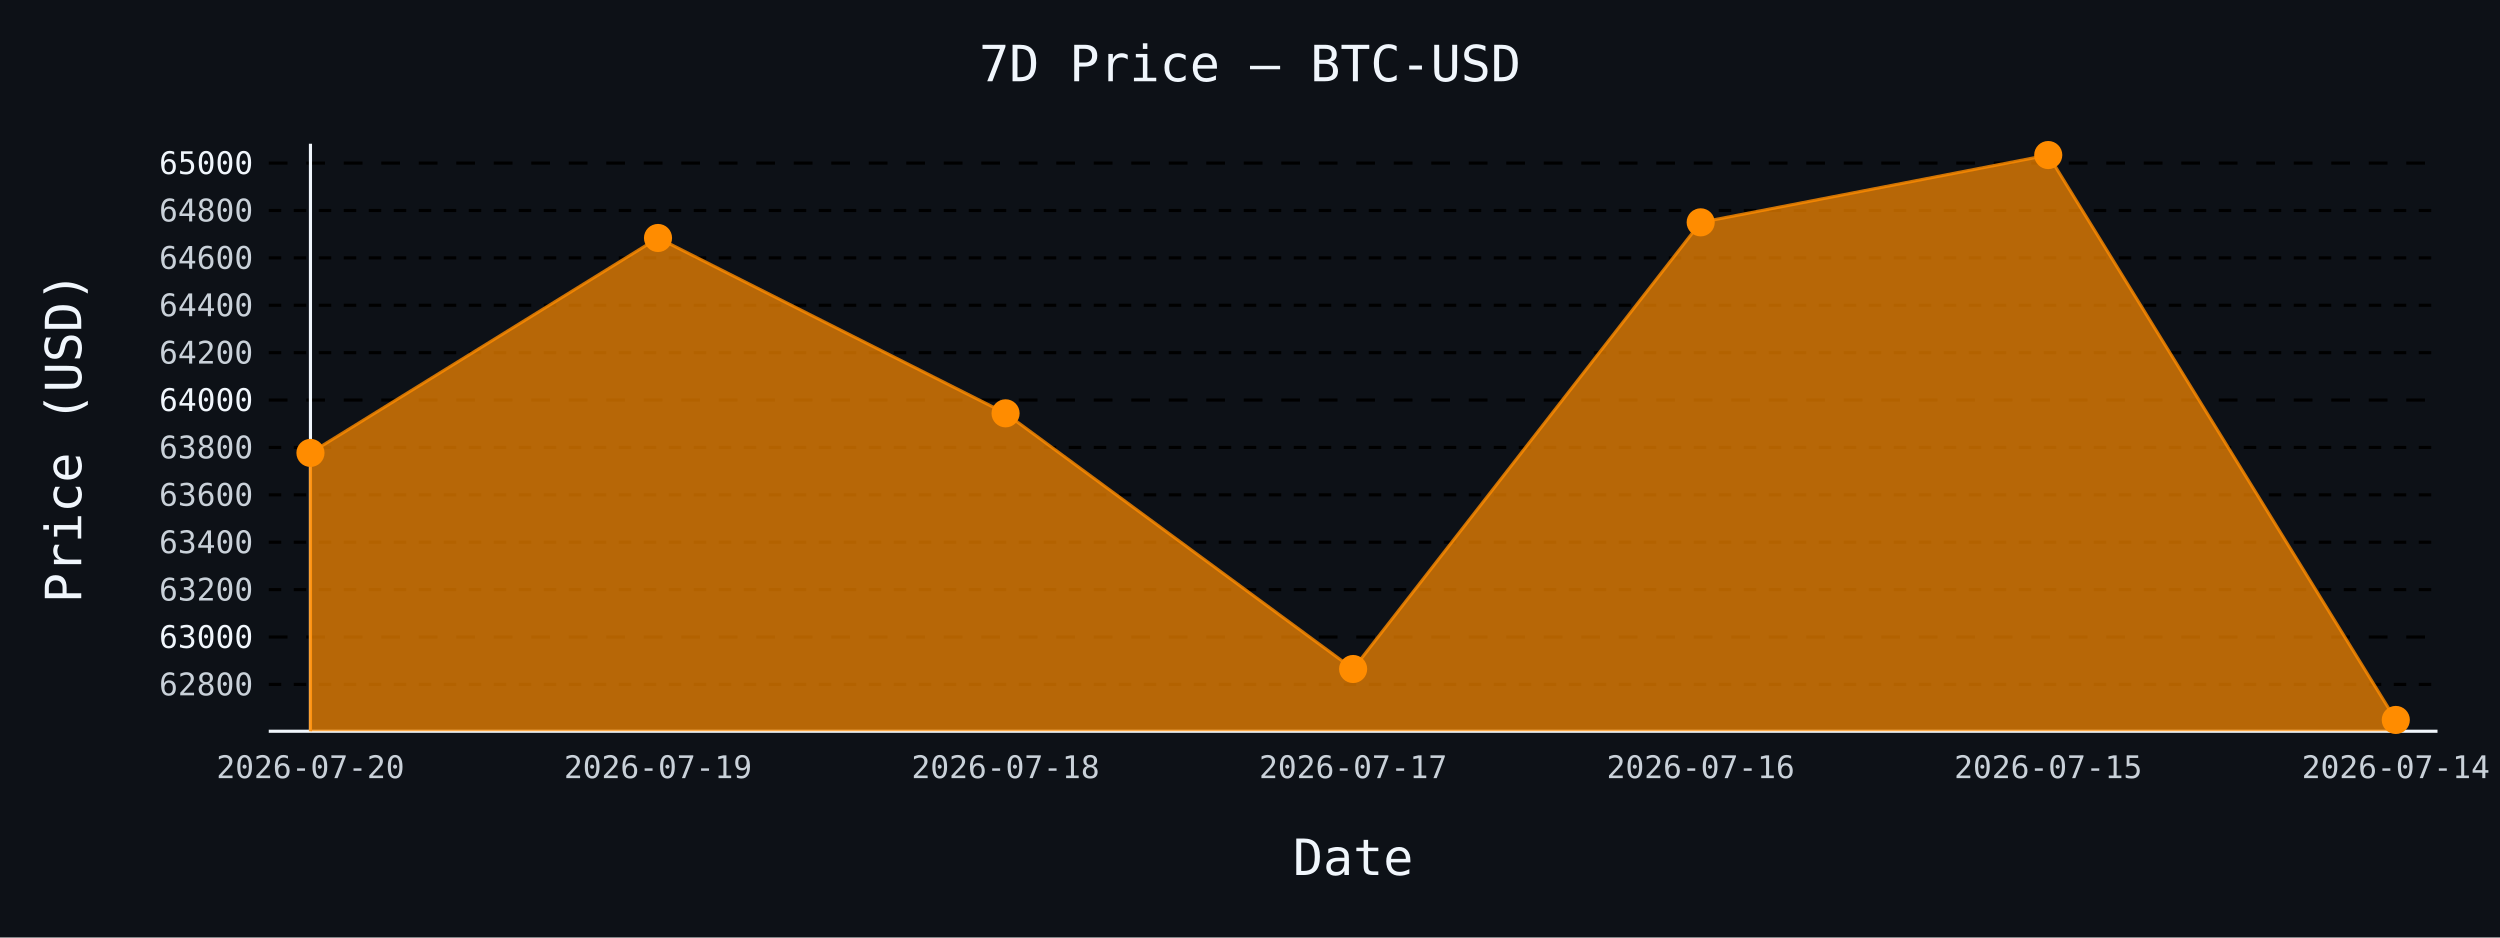
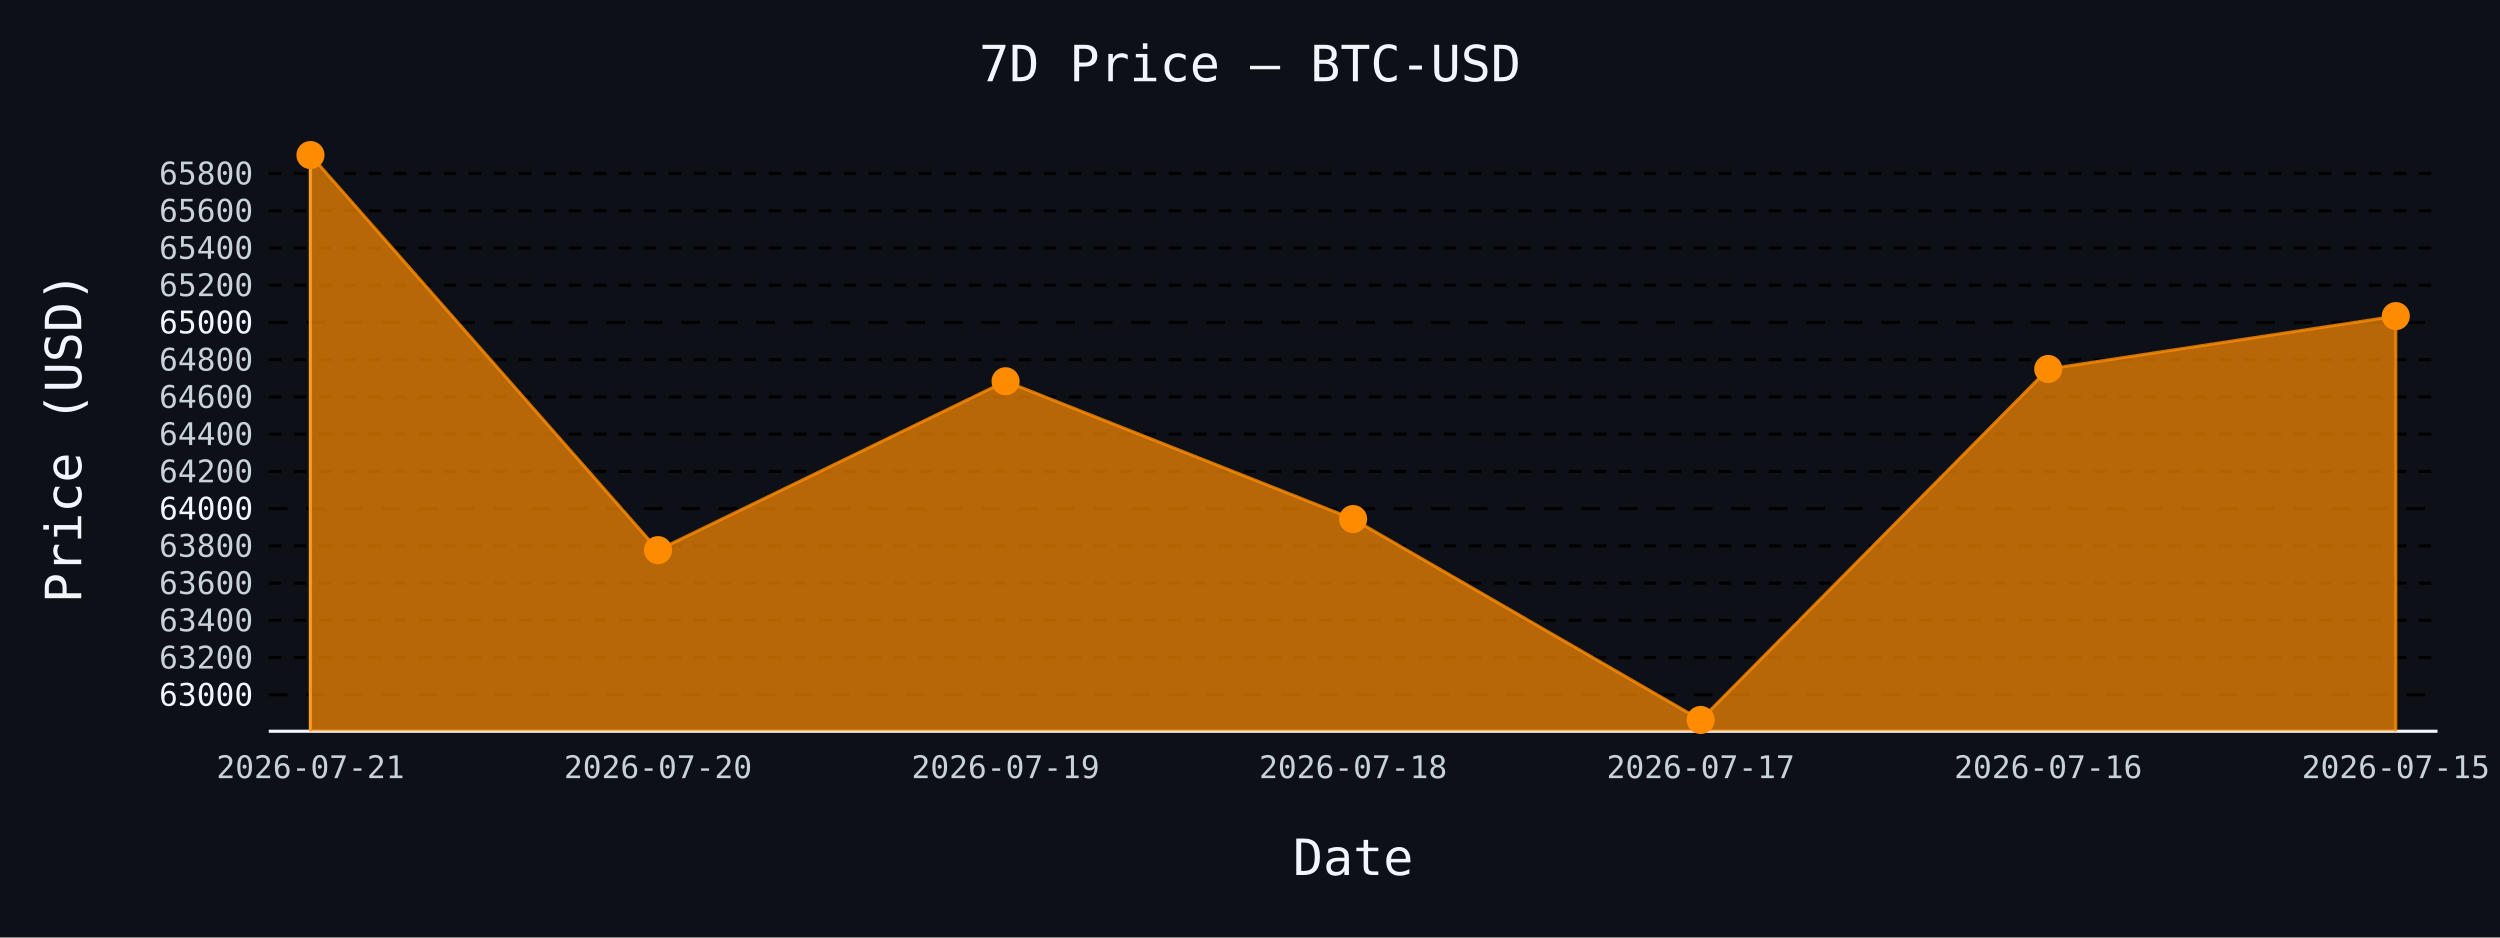
- <svg xmlns="http://www.w3.org/2000/svg" id="chart-758aae9a-59ae-4968-af48-007f91e6aa0f" class="pygal-chart" viewBox="0 0 800 300">
+ <svg xmlns="http://www.w3.org/2000/svg" id="chart-176a8ab2-d4be-4758-a537-c72d06cb88ed" class="pygal-chart" viewBox="0 0 800 300">
  <defs>
-     <style type="text/css">#chart-758aae9a-59ae-4968-af48-007f91e6aa0f{-webkit-user-select:none;-webkit-font-smoothing:antialiased;font-family:monospace}#chart-758aae9a-59ae-4968-af48-007f91e6aa0f .title{font-family:monospace;font-size:16px}#chart-758aae9a-59ae-4968-af48-007f91e6aa0f .legends .legend text{font-family:monospace;font-size:14px}#chart-758aae9a-59ae-4968-af48-007f91e6aa0f .axis text{font-family:monospace;font-size:10px}#chart-758aae9a-59ae-4968-af48-007f91e6aa0f .axis text.major{font-family:monospace;font-size:10px}#chart-758aae9a-59ae-4968-af48-007f91e6aa0f .text-overlay text.value{font-family:monospace;font-size:16px}#chart-758aae9a-59ae-4968-af48-007f91e6aa0f .text-overlay text.label{font-family:monospace;font-size:10px}#chart-758aae9a-59ae-4968-af48-007f91e6aa0f .tooltip{font-family:monospace;font-size:14px}#chart-758aae9a-59ae-4968-af48-007f91e6aa0f text.no_data{font-family:monospace;font-size:64px}
- #chart-758aae9a-59ae-4968-af48-007f91e6aa0f{background-color:#0d1117}#chart-758aae9a-59ae-4968-af48-007f91e6aa0f path,#chart-758aae9a-59ae-4968-af48-007f91e6aa0f line,#chart-758aae9a-59ae-4968-af48-007f91e6aa0f rect,#chart-758aae9a-59ae-4968-af48-007f91e6aa0f circle{-webkit-transition:150ms;-moz-transition:150ms;transition:150ms}#chart-758aae9a-59ae-4968-af48-007f91e6aa0f .graph &gt; .background{fill:#0d1117}#chart-758aae9a-59ae-4968-af48-007f91e6aa0f .plot &gt; .background{fill:#0d1117}#chart-758aae9a-59ae-4968-af48-007f91e6aa0f .graph{fill:#c9d1d9}#chart-758aae9a-59ae-4968-af48-007f91e6aa0f text.no_data{fill:#f0f6fc}#chart-758aae9a-59ae-4968-af48-007f91e6aa0f .title{fill:#f0f6fc}#chart-758aae9a-59ae-4968-af48-007f91e6aa0f .legends .legend text{fill:#c9d1d9}#chart-758aae9a-59ae-4968-af48-007f91e6aa0f .legends .legend:hover text{fill:#f0f6fc}#chart-758aae9a-59ae-4968-af48-007f91e6aa0f .axis .line{stroke:#f0f6fc}#chart-758aae9a-59ae-4968-af48-007f91e6aa0f .axis .guide.line{stroke:#8b949e}#chart-758aae9a-59ae-4968-af48-007f91e6aa0f .axis .major.line{stroke:#c9d1d9}#chart-758aae9a-59ae-4968-af48-007f91e6aa0f .axis text.major{fill:#f0f6fc}#chart-758aae9a-59ae-4968-af48-007f91e6aa0f .axis.y .guides:hover .guide.line,#chart-758aae9a-59ae-4968-af48-007f91e6aa0f .line-graph .axis.x .guides:hover .guide.line,#chart-758aae9a-59ae-4968-af48-007f91e6aa0f .stackedline-graph .axis.x .guides:hover .guide.line,#chart-758aae9a-59ae-4968-af48-007f91e6aa0f .xy-graph .axis.x .guides:hover .guide.line{stroke:#f0f6fc}#chart-758aae9a-59ae-4968-af48-007f91e6aa0f .axis .guides:hover text{fill:#f0f6fc}#chart-758aae9a-59ae-4968-af48-007f91e6aa0f .reactive{fill-opacity:.7;stroke-opacity:.8;stroke-width:1}#chart-758aae9a-59ae-4968-af48-007f91e6aa0f .ci{stroke:#c9d1d9}#chart-758aae9a-59ae-4968-af48-007f91e6aa0f .reactive.active,#chart-758aae9a-59ae-4968-af48-007f91e6aa0f .active .reactive{fill-opacity:.8;stroke-opacity:.9;stroke-width:4}#chart-758aae9a-59ae-4968-af48-007f91e6aa0f .ci .reactive.active{stroke-width:1.5}#chart-758aae9a-59ae-4968-af48-007f91e6aa0f .series text{fill:#f0f6fc}#chart-758aae9a-59ae-4968-af48-007f91e6aa0f .tooltip rect{fill:#0d1117;stroke:#f0f6fc;-webkit-transition:opacity 150ms;-moz-transition:opacity 150ms;transition:opacity 150ms}#chart-758aae9a-59ae-4968-af48-007f91e6aa0f .tooltip .label{fill:#c9d1d9}#chart-758aae9a-59ae-4968-af48-007f91e6aa0f .tooltip .label{fill:#c9d1d9}#chart-758aae9a-59ae-4968-af48-007f91e6aa0f .tooltip .legend{font-size:.8em;fill:#8b949e}#chart-758aae9a-59ae-4968-af48-007f91e6aa0f .tooltip .x_label{font-size:.6em;fill:#f0f6fc}#chart-758aae9a-59ae-4968-af48-007f91e6aa0f .tooltip .xlink{font-size:.5em;text-decoration:underline}#chart-758aae9a-59ae-4968-af48-007f91e6aa0f .tooltip .value{font-size:1.5em}#chart-758aae9a-59ae-4968-af48-007f91e6aa0f .bound{font-size:.5em}#chart-758aae9a-59ae-4968-af48-007f91e6aa0f .max-value{font-size:.75em;fill:#8b949e}#chart-758aae9a-59ae-4968-af48-007f91e6aa0f .map-element{fill:#0d1117;stroke:#8b949e !important}#chart-758aae9a-59ae-4968-af48-007f91e6aa0f .map-element .reactive{fill-opacity:inherit;stroke-opacity:inherit}#chart-758aae9a-59ae-4968-af48-007f91e6aa0f .color-0,#chart-758aae9a-59ae-4968-af48-007f91e6aa0f .color-0 a:visited{stroke:#ff8c00;fill:#ff8c00}#chart-758aae9a-59ae-4968-af48-007f91e6aa0f .text-overlay .color-0 text{fill:black}
- #chart-758aae9a-59ae-4968-af48-007f91e6aa0f text.no_data{text-anchor:middle}#chart-758aae9a-59ae-4968-af48-007f91e6aa0f .guide.line{fill:none}#chart-758aae9a-59ae-4968-af48-007f91e6aa0f .centered{text-anchor:middle}#chart-758aae9a-59ae-4968-af48-007f91e6aa0f .title{text-anchor:middle}#chart-758aae9a-59ae-4968-af48-007f91e6aa0f .legends .legend text{fill-opacity:1}#chart-758aae9a-59ae-4968-af48-007f91e6aa0f .axis.x text{text-anchor:middle}#chart-758aae9a-59ae-4968-af48-007f91e6aa0f .axis.x:not(.web) text[transform]{text-anchor:start}#chart-758aae9a-59ae-4968-af48-007f91e6aa0f .axis.x:not(.web) text[transform].backwards{text-anchor:end}#chart-758aae9a-59ae-4968-af48-007f91e6aa0f .axis.y text{text-anchor:end}#chart-758aae9a-59ae-4968-af48-007f91e6aa0f .axis.y text[transform].backwards{text-anchor:start}#chart-758aae9a-59ae-4968-af48-007f91e6aa0f .axis.y2 text{text-anchor:start}#chart-758aae9a-59ae-4968-af48-007f91e6aa0f .axis.y2 text[transform].backwards{text-anchor:end}#chart-758aae9a-59ae-4968-af48-007f91e6aa0f .axis .guide.line{stroke-dasharray:4,4;stroke:black}#chart-758aae9a-59ae-4968-af48-007f91e6aa0f .axis .major.guide.line{stroke-dasharray:6,6;stroke:black}#chart-758aae9a-59ae-4968-af48-007f91e6aa0f .horizontal .axis.y .guide.line,#chart-758aae9a-59ae-4968-af48-007f91e6aa0f .horizontal .axis.y2 .guide.line,#chart-758aae9a-59ae-4968-af48-007f91e6aa0f .vertical .axis.x .guide.line{opacity:0}#chart-758aae9a-59ae-4968-af48-007f91e6aa0f .horizontal .axis.always_show .guide.line,#chart-758aae9a-59ae-4968-af48-007f91e6aa0f .vertical .axis.always_show .guide.line{opacity:1 !important}#chart-758aae9a-59ae-4968-af48-007f91e6aa0f .axis.y .guides:hover .guide.line,#chart-758aae9a-59ae-4968-af48-007f91e6aa0f .axis.y2 .guides:hover .guide.line,#chart-758aae9a-59ae-4968-af48-007f91e6aa0f .axis.x .guides:hover .guide.line{opacity:1}#chart-758aae9a-59ae-4968-af48-007f91e6aa0f .axis .guides:hover text{opacity:1}#chart-758aae9a-59ae-4968-af48-007f91e6aa0f .nofill{fill:none}#chart-758aae9a-59ae-4968-af48-007f91e6aa0f .subtle-fill{fill-opacity:.2}#chart-758aae9a-59ae-4968-af48-007f91e6aa0f .dot{stroke-width:1px;fill-opacity:1;stroke-opacity:1}#chart-758aae9a-59ae-4968-af48-007f91e6aa0f .dot.active{stroke-width:5px}#chart-758aae9a-59ae-4968-af48-007f91e6aa0f .dot.negative{fill:transparent}#chart-758aae9a-59ae-4968-af48-007f91e6aa0f text,#chart-758aae9a-59ae-4968-af48-007f91e6aa0f tspan{stroke:none !important}#chart-758aae9a-59ae-4968-af48-007f91e6aa0f .series text.active{opacity:1}#chart-758aae9a-59ae-4968-af48-007f91e6aa0f .tooltip rect{fill-opacity:.95;stroke-width:.5}#chart-758aae9a-59ae-4968-af48-007f91e6aa0f .tooltip text{fill-opacity:1}#chart-758aae9a-59ae-4968-af48-007f91e6aa0f .showable{visibility:hidden}#chart-758aae9a-59ae-4968-af48-007f91e6aa0f .showable.shown{visibility:visible}#chart-758aae9a-59ae-4968-af48-007f91e6aa0f .gauge-background{fill:rgba(229,229,229,1);stroke:none}#chart-758aae9a-59ae-4968-af48-007f91e6aa0f .bg-lines{stroke:#0d1117;stroke-width:2px}</style>
+     <style type="text/css">#chart-176a8ab2-d4be-4758-a537-c72d06cb88ed{-webkit-user-select:none;-webkit-font-smoothing:antialiased;font-family:monospace}#chart-176a8ab2-d4be-4758-a537-c72d06cb88ed .title{font-family:monospace;font-size:16px}#chart-176a8ab2-d4be-4758-a537-c72d06cb88ed .legends .legend text{font-family:monospace;font-size:14px}#chart-176a8ab2-d4be-4758-a537-c72d06cb88ed .axis text{font-family:monospace;font-size:10px}#chart-176a8ab2-d4be-4758-a537-c72d06cb88ed .axis text.major{font-family:monospace;font-size:10px}#chart-176a8ab2-d4be-4758-a537-c72d06cb88ed .text-overlay text.value{font-family:monospace;font-size:16px}#chart-176a8ab2-d4be-4758-a537-c72d06cb88ed .text-overlay text.label{font-family:monospace;font-size:10px}#chart-176a8ab2-d4be-4758-a537-c72d06cb88ed .tooltip{font-family:monospace;font-size:14px}#chart-176a8ab2-d4be-4758-a537-c72d06cb88ed text.no_data{font-family:monospace;font-size:64px}
+ #chart-176a8ab2-d4be-4758-a537-c72d06cb88ed{background-color:#0d1117}#chart-176a8ab2-d4be-4758-a537-c72d06cb88ed path,#chart-176a8ab2-d4be-4758-a537-c72d06cb88ed line,#chart-176a8ab2-d4be-4758-a537-c72d06cb88ed rect,#chart-176a8ab2-d4be-4758-a537-c72d06cb88ed circle{-webkit-transition:150ms;-moz-transition:150ms;transition:150ms}#chart-176a8ab2-d4be-4758-a537-c72d06cb88ed .graph &gt; .background{fill:#0d1117}#chart-176a8ab2-d4be-4758-a537-c72d06cb88ed .plot &gt; .background{fill:#0d1117}#chart-176a8ab2-d4be-4758-a537-c72d06cb88ed .graph{fill:#c9d1d9}#chart-176a8ab2-d4be-4758-a537-c72d06cb88ed text.no_data{fill:#f0f6fc}#chart-176a8ab2-d4be-4758-a537-c72d06cb88ed .title{fill:#f0f6fc}#chart-176a8ab2-d4be-4758-a537-c72d06cb88ed .legends .legend text{fill:#c9d1d9}#chart-176a8ab2-d4be-4758-a537-c72d06cb88ed .legends .legend:hover text{fill:#f0f6fc}#chart-176a8ab2-d4be-4758-a537-c72d06cb88ed .axis .line{stroke:#f0f6fc}#chart-176a8ab2-d4be-4758-a537-c72d06cb88ed .axis .guide.line{stroke:#8b949e}#chart-176a8ab2-d4be-4758-a537-c72d06cb88ed .axis .major.line{stroke:#c9d1d9}#chart-176a8ab2-d4be-4758-a537-c72d06cb88ed .axis text.major{fill:#f0f6fc}#chart-176a8ab2-d4be-4758-a537-c72d06cb88ed .axis.y .guides:hover .guide.line,#chart-176a8ab2-d4be-4758-a537-c72d06cb88ed .line-graph .axis.x .guides:hover .guide.line,#chart-176a8ab2-d4be-4758-a537-c72d06cb88ed .stackedline-graph .axis.x .guides:hover .guide.line,#chart-176a8ab2-d4be-4758-a537-c72d06cb88ed .xy-graph .axis.x .guides:hover .guide.line{stroke:#f0f6fc}#chart-176a8ab2-d4be-4758-a537-c72d06cb88ed .axis .guides:hover text{fill:#f0f6fc}#chart-176a8ab2-d4be-4758-a537-c72d06cb88ed .reactive{fill-opacity:.7;stroke-opacity:.8;stroke-width:1}#chart-176a8ab2-d4be-4758-a537-c72d06cb88ed .ci{stroke:#c9d1d9}#chart-176a8ab2-d4be-4758-a537-c72d06cb88ed .reactive.active,#chart-176a8ab2-d4be-4758-a537-c72d06cb88ed .active .reactive{fill-opacity:.8;stroke-opacity:.9;stroke-width:4}#chart-176a8ab2-d4be-4758-a537-c72d06cb88ed .ci .reactive.active{stroke-width:1.5}#chart-176a8ab2-d4be-4758-a537-c72d06cb88ed .series text{fill:#f0f6fc}#chart-176a8ab2-d4be-4758-a537-c72d06cb88ed .tooltip rect{fill:#0d1117;stroke:#f0f6fc;-webkit-transition:opacity 150ms;-moz-transition:opacity 150ms;transition:opacity 150ms}#chart-176a8ab2-d4be-4758-a537-c72d06cb88ed .tooltip .label{fill:#c9d1d9}#chart-176a8ab2-d4be-4758-a537-c72d06cb88ed .tooltip .label{fill:#c9d1d9}#chart-176a8ab2-d4be-4758-a537-c72d06cb88ed .tooltip .legend{font-size:.8em;fill:#8b949e}#chart-176a8ab2-d4be-4758-a537-c72d06cb88ed .tooltip .x_label{font-size:.6em;fill:#f0f6fc}#chart-176a8ab2-d4be-4758-a537-c72d06cb88ed .tooltip .xlink{font-size:.5em;text-decoration:underline}#chart-176a8ab2-d4be-4758-a537-c72d06cb88ed .tooltip .value{font-size:1.5em}#chart-176a8ab2-d4be-4758-a537-c72d06cb88ed .bound{font-size:.5em}#chart-176a8ab2-d4be-4758-a537-c72d06cb88ed .max-value{font-size:.75em;fill:#8b949e}#chart-176a8ab2-d4be-4758-a537-c72d06cb88ed .map-element{fill:#0d1117;stroke:#8b949e !important}#chart-176a8ab2-d4be-4758-a537-c72d06cb88ed .map-element .reactive{fill-opacity:inherit;stroke-opacity:inherit}#chart-176a8ab2-d4be-4758-a537-c72d06cb88ed .color-0,#chart-176a8ab2-d4be-4758-a537-c72d06cb88ed .color-0 a:visited{stroke:#ff8c00;fill:#ff8c00}#chart-176a8ab2-d4be-4758-a537-c72d06cb88ed .text-overlay .color-0 text{fill:black}
+ #chart-176a8ab2-d4be-4758-a537-c72d06cb88ed text.no_data{text-anchor:middle}#chart-176a8ab2-d4be-4758-a537-c72d06cb88ed .guide.line{fill:none}#chart-176a8ab2-d4be-4758-a537-c72d06cb88ed .centered{text-anchor:middle}#chart-176a8ab2-d4be-4758-a537-c72d06cb88ed .title{text-anchor:middle}#chart-176a8ab2-d4be-4758-a537-c72d06cb88ed .legends .legend text{fill-opacity:1}#chart-176a8ab2-d4be-4758-a537-c72d06cb88ed .axis.x text{text-anchor:middle}#chart-176a8ab2-d4be-4758-a537-c72d06cb88ed .axis.x:not(.web) text[transform]{text-anchor:start}#chart-176a8ab2-d4be-4758-a537-c72d06cb88ed .axis.x:not(.web) text[transform].backwards{text-anchor:end}#chart-176a8ab2-d4be-4758-a537-c72d06cb88ed .axis.y text{text-anchor:end}#chart-176a8ab2-d4be-4758-a537-c72d06cb88ed .axis.y text[transform].backwards{text-anchor:start}#chart-176a8ab2-d4be-4758-a537-c72d06cb88ed .axis.y2 text{text-anchor:start}#chart-176a8ab2-d4be-4758-a537-c72d06cb88ed .axis.y2 text[transform].backwards{text-anchor:end}#chart-176a8ab2-d4be-4758-a537-c72d06cb88ed .axis .guide.line{stroke-dasharray:4,4;stroke:black}#chart-176a8ab2-d4be-4758-a537-c72d06cb88ed .axis .major.guide.line{stroke-dasharray:6,6;stroke:black}#chart-176a8ab2-d4be-4758-a537-c72d06cb88ed .horizontal .axis.y .guide.line,#chart-176a8ab2-d4be-4758-a537-c72d06cb88ed .horizontal .axis.y2 .guide.line,#chart-176a8ab2-d4be-4758-a537-c72d06cb88ed .vertical .axis.x .guide.line{opacity:0}#chart-176a8ab2-d4be-4758-a537-c72d06cb88ed .horizontal .axis.always_show .guide.line,#chart-176a8ab2-d4be-4758-a537-c72d06cb88ed .vertical .axis.always_show .guide.line{opacity:1 !important}#chart-176a8ab2-d4be-4758-a537-c72d06cb88ed .axis.y .guides:hover .guide.line,#chart-176a8ab2-d4be-4758-a537-c72d06cb88ed .axis.y2 .guides:hover .guide.line,#chart-176a8ab2-d4be-4758-a537-c72d06cb88ed .axis.x .guides:hover .guide.line{opacity:1}#chart-176a8ab2-d4be-4758-a537-c72d06cb88ed .axis .guides:hover text{opacity:1}#chart-176a8ab2-d4be-4758-a537-c72d06cb88ed .nofill{fill:none}#chart-176a8ab2-d4be-4758-a537-c72d06cb88ed .subtle-fill{fill-opacity:.2}#chart-176a8ab2-d4be-4758-a537-c72d06cb88ed .dot{stroke-width:1px;fill-opacity:1;stroke-opacity:1}#chart-176a8ab2-d4be-4758-a537-c72d06cb88ed .dot.active{stroke-width:5px}#chart-176a8ab2-d4be-4758-a537-c72d06cb88ed .dot.negative{fill:transparent}#chart-176a8ab2-d4be-4758-a537-c72d06cb88ed text,#chart-176a8ab2-d4be-4758-a537-c72d06cb88ed tspan{stroke:none !important}#chart-176a8ab2-d4be-4758-a537-c72d06cb88ed .series text.active{opacity:1}#chart-176a8ab2-d4be-4758-a537-c72d06cb88ed .tooltip rect{fill-opacity:.95;stroke-width:.5}#chart-176a8ab2-d4be-4758-a537-c72d06cb88ed .tooltip text{fill-opacity:1}#chart-176a8ab2-d4be-4758-a537-c72d06cb88ed .showable{visibility:hidden}#chart-176a8ab2-d4be-4758-a537-c72d06cb88ed .showable.shown{visibility:visible}#chart-176a8ab2-d4be-4758-a537-c72d06cb88ed .gauge-background{fill:rgba(229,229,229,1);stroke:none}#chart-176a8ab2-d4be-4758-a537-c72d06cb88ed .bg-lines{stroke:#0d1117;stroke-width:2px}</style>
  </defs>
  <g class="graph line-graph vertical">
    <rect x="0" y="0" width="800" height="300" class="background" />
    <g transform="translate(86, 46)" class="plot">
      <rect x="0" y="0" width="694.0" height="188" class="background" />
      <g class="axis y always_show">
        <path d="M0 188 h694" class="line" />
        <g class="guides">
-           <path d="M0 173.011 h694" class="guide line" />
-           <text x="-5" y="176.511" class="">62800</text>
+           <path d="M0 176.341 h694" class="major guide line" />
+           <text x="-5" y="179.841" class="major">63000</text>
        </g>
        <g class="guides">
-           <path d="M0 157.846 h694" class="major guide line" />
-           <text x="-5" y="161.346" class="major">63000</text>
+           <path d="M0 164.425 h694" class="guide line" />
+           <text x="-5" y="167.925" class="">63200</text>
        </g>
        <g class="guides">
-           <path d="M0 142.68 h694" class="guide line" />
-           <text x="-5" y="146.18" class="">63200</text>
+           <path d="M0 152.509 h694" class="guide line" />
+           <text x="-5" y="156.009" class="">63400</text>
        </g>
        <g class="guides">
-           <path d="M0 127.515 h694" class="guide line" />
-           <text x="-5" y="131.015" class="">63400</text>
+           <path d="M0 140.592 h694" class="guide line" />
+           <text x="-5" y="144.092" class="">63600</text>
        </g>
        <g class="guides">
-           <path d="M0 112.35 h694" class="guide line" />
-           <text x="-5" y="115.85" class="">63600</text>
+           <path d="M0 128.676 h694" class="guide line" />
+           <text x="-5" y="132.176" class="">63800</text>
        </g>
        <g class="guides">
-           <path d="M0 97.185 h694" class="guide line" />
-           <text x="-5" y="100.685" class="">63800</text>
+           <path d="M0 116.76 h694" class="major guide line" />
+           <text x="-5" y="120.26" class="major">64000</text>
        </g>
        <g class="guides">
-           <path d="M0 82.019 h694" class="major guide line" />
-           <text x="-5" y="85.519" class="major">64000</text>
+           <path d="M0 104.844 h694" class="guide line" />
+           <text x="-5" y="108.344" class="">64200</text>
        </g>
        <g class="guides">
-           <path d="M0 66.854 h694" class="guide line" />
-           <text x="-5" y="70.354" class="">64200</text>
+           <path d="M0 92.928 h694" class="guide line" />
+           <text x="-5" y="96.428" class="">64400</text>
        </g>
        <g class="guides">
-           <path d="M0 51.689 h694" class="guide line" />
-           <text x="-5" y="55.189" class="">64400</text>
+           <path d="M0 81.011 h694" class="guide line" />
+           <text x="-5" y="84.511" class="">64600</text>
        </g>
        <g class="guides">
-           <path d="M0 36.524 h694" class="guide line" />
-           <text x="-5" y="40.024" class="">64600</text>
+           <path d="M0 69.095 h694" class="guide line" />
+           <text x="-5" y="72.595" class="">64800</text>
        </g>
        <g class="guides">
-           <path d="M0 21.359 h694" class="guide line" />
-           <text x="-5" y="24.859" class="">64800</text>
+           <path d="M0 57.179 h694" class="major guide line" />
+           <text x="-5" y="60.679" class="major">65000</text>
        </g>
        <g class="guides">
-           <path d="M0 6.193 h694" class="major guide line" />
-           <text x="-5" y="9.693" class="major">65000</text>
+           <path d="M0 45.263 h694" class="guide line" />
+           <text x="-5" y="48.763" class="">65200</text>
+         </g>
+         <g class="guides">
+           <path d="M0 33.346 h694" class="guide line" />
+           <text x="-5" y="36.846" class="">65400</text>
+         </g>
+         <g class="guides">
+           <path d="M0 21.43 h694" class="guide line" />
+           <text x="-5" y="24.93" class="">65600</text>
+         </g>
+         <g class="guides">
+           <path d="M0 9.514 h694" class="guide line" />
+           <text x="-5" y="13.014" class="">65800</text>
        </g>
      </g>
      <g class="axis x">
        <g class="guides">
          <path d="M13.346 0 v188" class="line" />
-           <text x="13.346" y="203.0" class="">2026-07-20</text>
+           <text x="13.346" y="203.0" class="">2026-07-21</text>
        </g>
        <g class="guides">
          <path d="M124.564 0 v188" class="guide line" />
-           <text x="124.564" y="203.0" class="">2026-07-19</text>
+           <text x="124.564" y="203.0" class="">2026-07-20</text>
        </g>
        <g class="guides">
          <path d="M235.782 0 v188" class="guide line" />
-           <text x="235.782" y="203.0" class="">2026-07-18</text>
+           <text x="235.782" y="203.0" class="">2026-07-19</text>
        </g>
        <g class="guides">
          <path d="M347 0 v188" class="guide line" />
-           <text x="347.0" y="203.0" class="">2026-07-17</text>
+           <text x="347.0" y="203.0" class="">2026-07-18</text>
        </g>
        <g class="guides">
          <path d="M458.218 0 v188" class="guide line" />
-           <text x="458.218" y="203.0" class="">2026-07-16</text>
+           <text x="458.218" y="203.0" class="">2026-07-17</text>
        </g>
        <g class="guides">
          <path d="M569.436 0 v188" class="guide line" />
-           <text x="569.436" y="203.0" class="">2026-07-15</text>
+           <text x="569.436" y="203.0" class="">2026-07-16</text>
        </g>
        <g class="guides">
          <path d="M680.654 0 v188" class="guide line" />
-           <text x="680.654" y="203.0" class="">2026-07-14</text>
+           <text x="680.654" y="203.0" class="">2026-07-15</text>
        </g>
      </g>
      <g class="series serie-0 color-0">
-         <path d="M13.346 188 L13.346 98.929 124.564 30.154 235.782 86.266 347 168.082 458.218 25.15 569.436 3.615 680.654 184.385 680.654 188" class="line reactive" />
+         <path d="M13.346 188 L13.346 3.615 124.564 130.047 235.782 76.006 347 120.097 458.218 184.385 569.436 72.074 680.654 55.153 680.654 188" class="line reactive" />
      </g>
    </g>
    <g class="titles">
      <text x="400.0" y="26" class="title plot_title">7D Price — BTC-USD</text>
      <text x="433.0" y="280" class="title">Date</text>
      <text x="0" y="166.0" class="title" transform="rotate(-90 0 140)">Price (USD)</text>
    </g>
    <g transform="translate(86, 46)" class="plot overlay">
      <g class="series serie-0 color-0">
        <g class="dots">
-           <circle cx="13.346" cy="98.929" r="4" class="dot reactive tooltip-trigger" />
+           <circle cx="13.346" cy="3.615" r="4" class="dot reactive tooltip-trigger" />
        </g>
        <g class="dots">
-           <circle cx="124.564" cy="30.154" r="4" class="dot reactive tooltip-trigger" />
+           <circle cx="124.564" cy="130.047" r="4" class="dot reactive tooltip-trigger" />
        </g>
        <g class="dots">
-           <circle cx="235.782" cy="86.266" r="4" class="dot reactive tooltip-trigger" />
+           <circle cx="235.782" cy="76.006" r="4" class="dot reactive tooltip-trigger" />
        </g>
        <g class="dots">
-           <circle cx="347.0" cy="168.082" r="4" class="dot reactive tooltip-trigger" />
+           <circle cx="347.0" cy="120.097" r="4" class="dot reactive tooltip-trigger" />
        </g>
        <g class="dots">
-           <circle cx="458.218" cy="25.15" r="4" class="dot reactive tooltip-trigger" />
+           <circle cx="458.218" cy="184.385" r="4" class="dot reactive tooltip-trigger" />
        </g>
        <g class="dots">
-           <circle cx="569.436" cy="3.615" r="4" class="dot reactive tooltip-trigger" />
+           <circle cx="569.436" cy="72.074" r="4" class="dot reactive tooltip-trigger" />
        </g>
        <g class="dots">
-           <circle cx="680.654" cy="184.385" r="4" class="dot reactive tooltip-trigger" />
+           <circle cx="680.654" cy="55.153" r="4" class="dot reactive tooltip-trigger" />
        </g>
      </g>
    </g>
    <g transform="translate(86, 46)" class="plot text-overlay">
      <g class="series serie-0 color-0" />
    </g>
    <g transform="translate(86, 46)" class="plot tooltip-overlay">
      <g transform="translate(0 0)" style="opacity: 0" class="tooltip">
        <rect rx="0" ry="0" width="0" height="0" class="tooltip-box" />
        <g class="text" />
      </g>
    </g>
  </g>
</svg>
